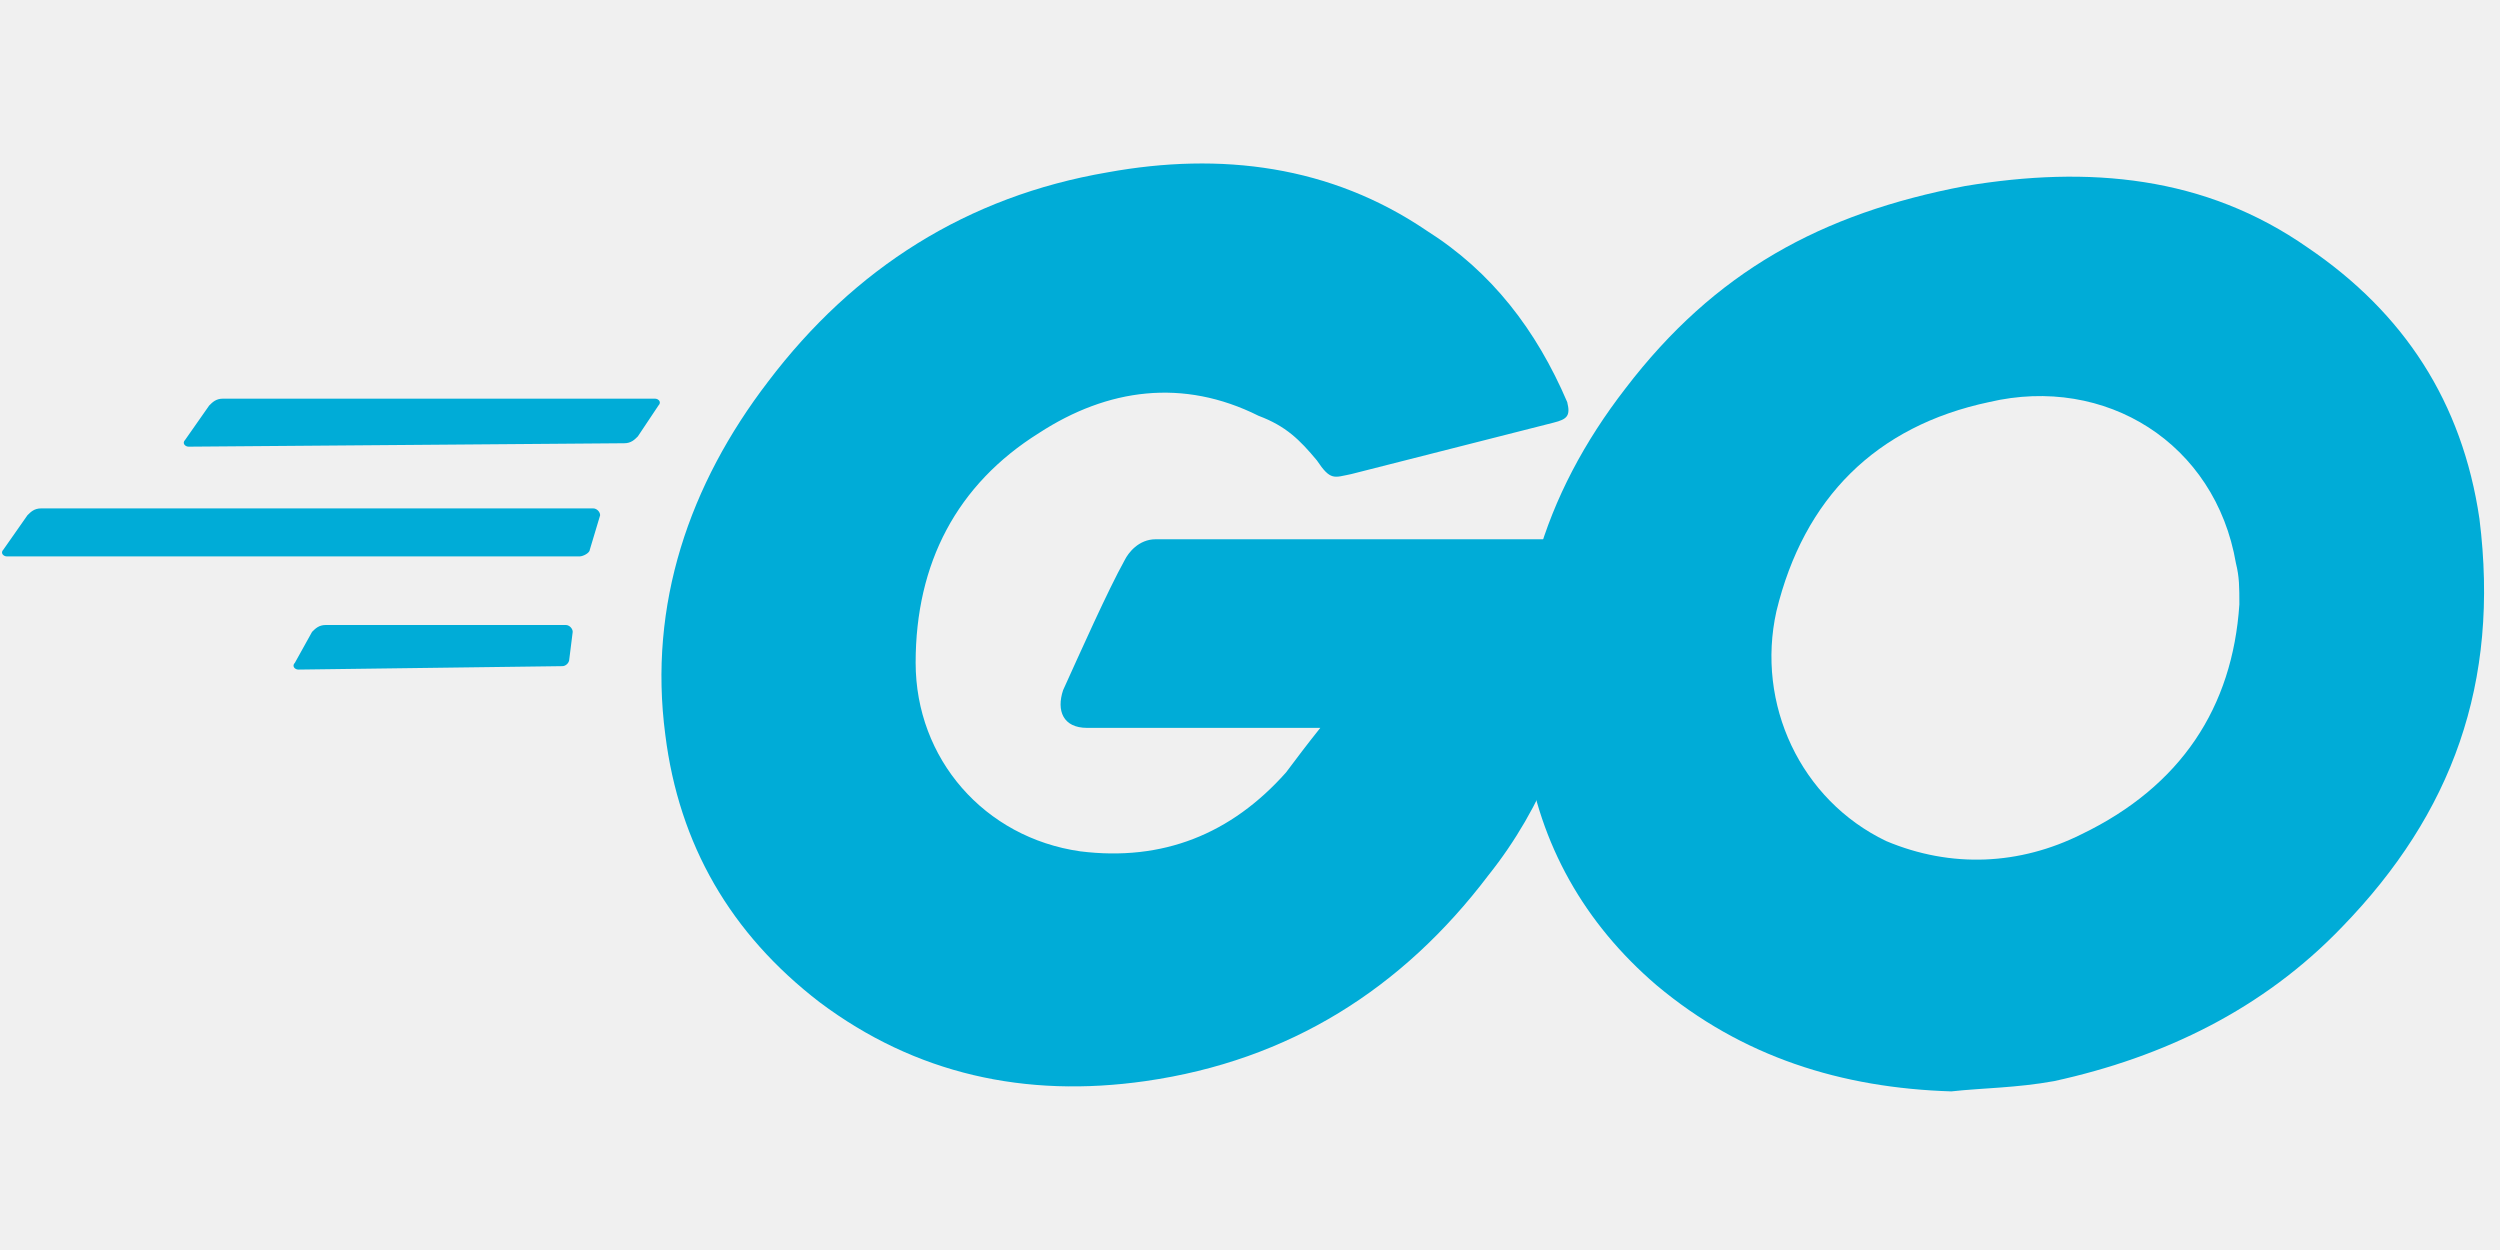
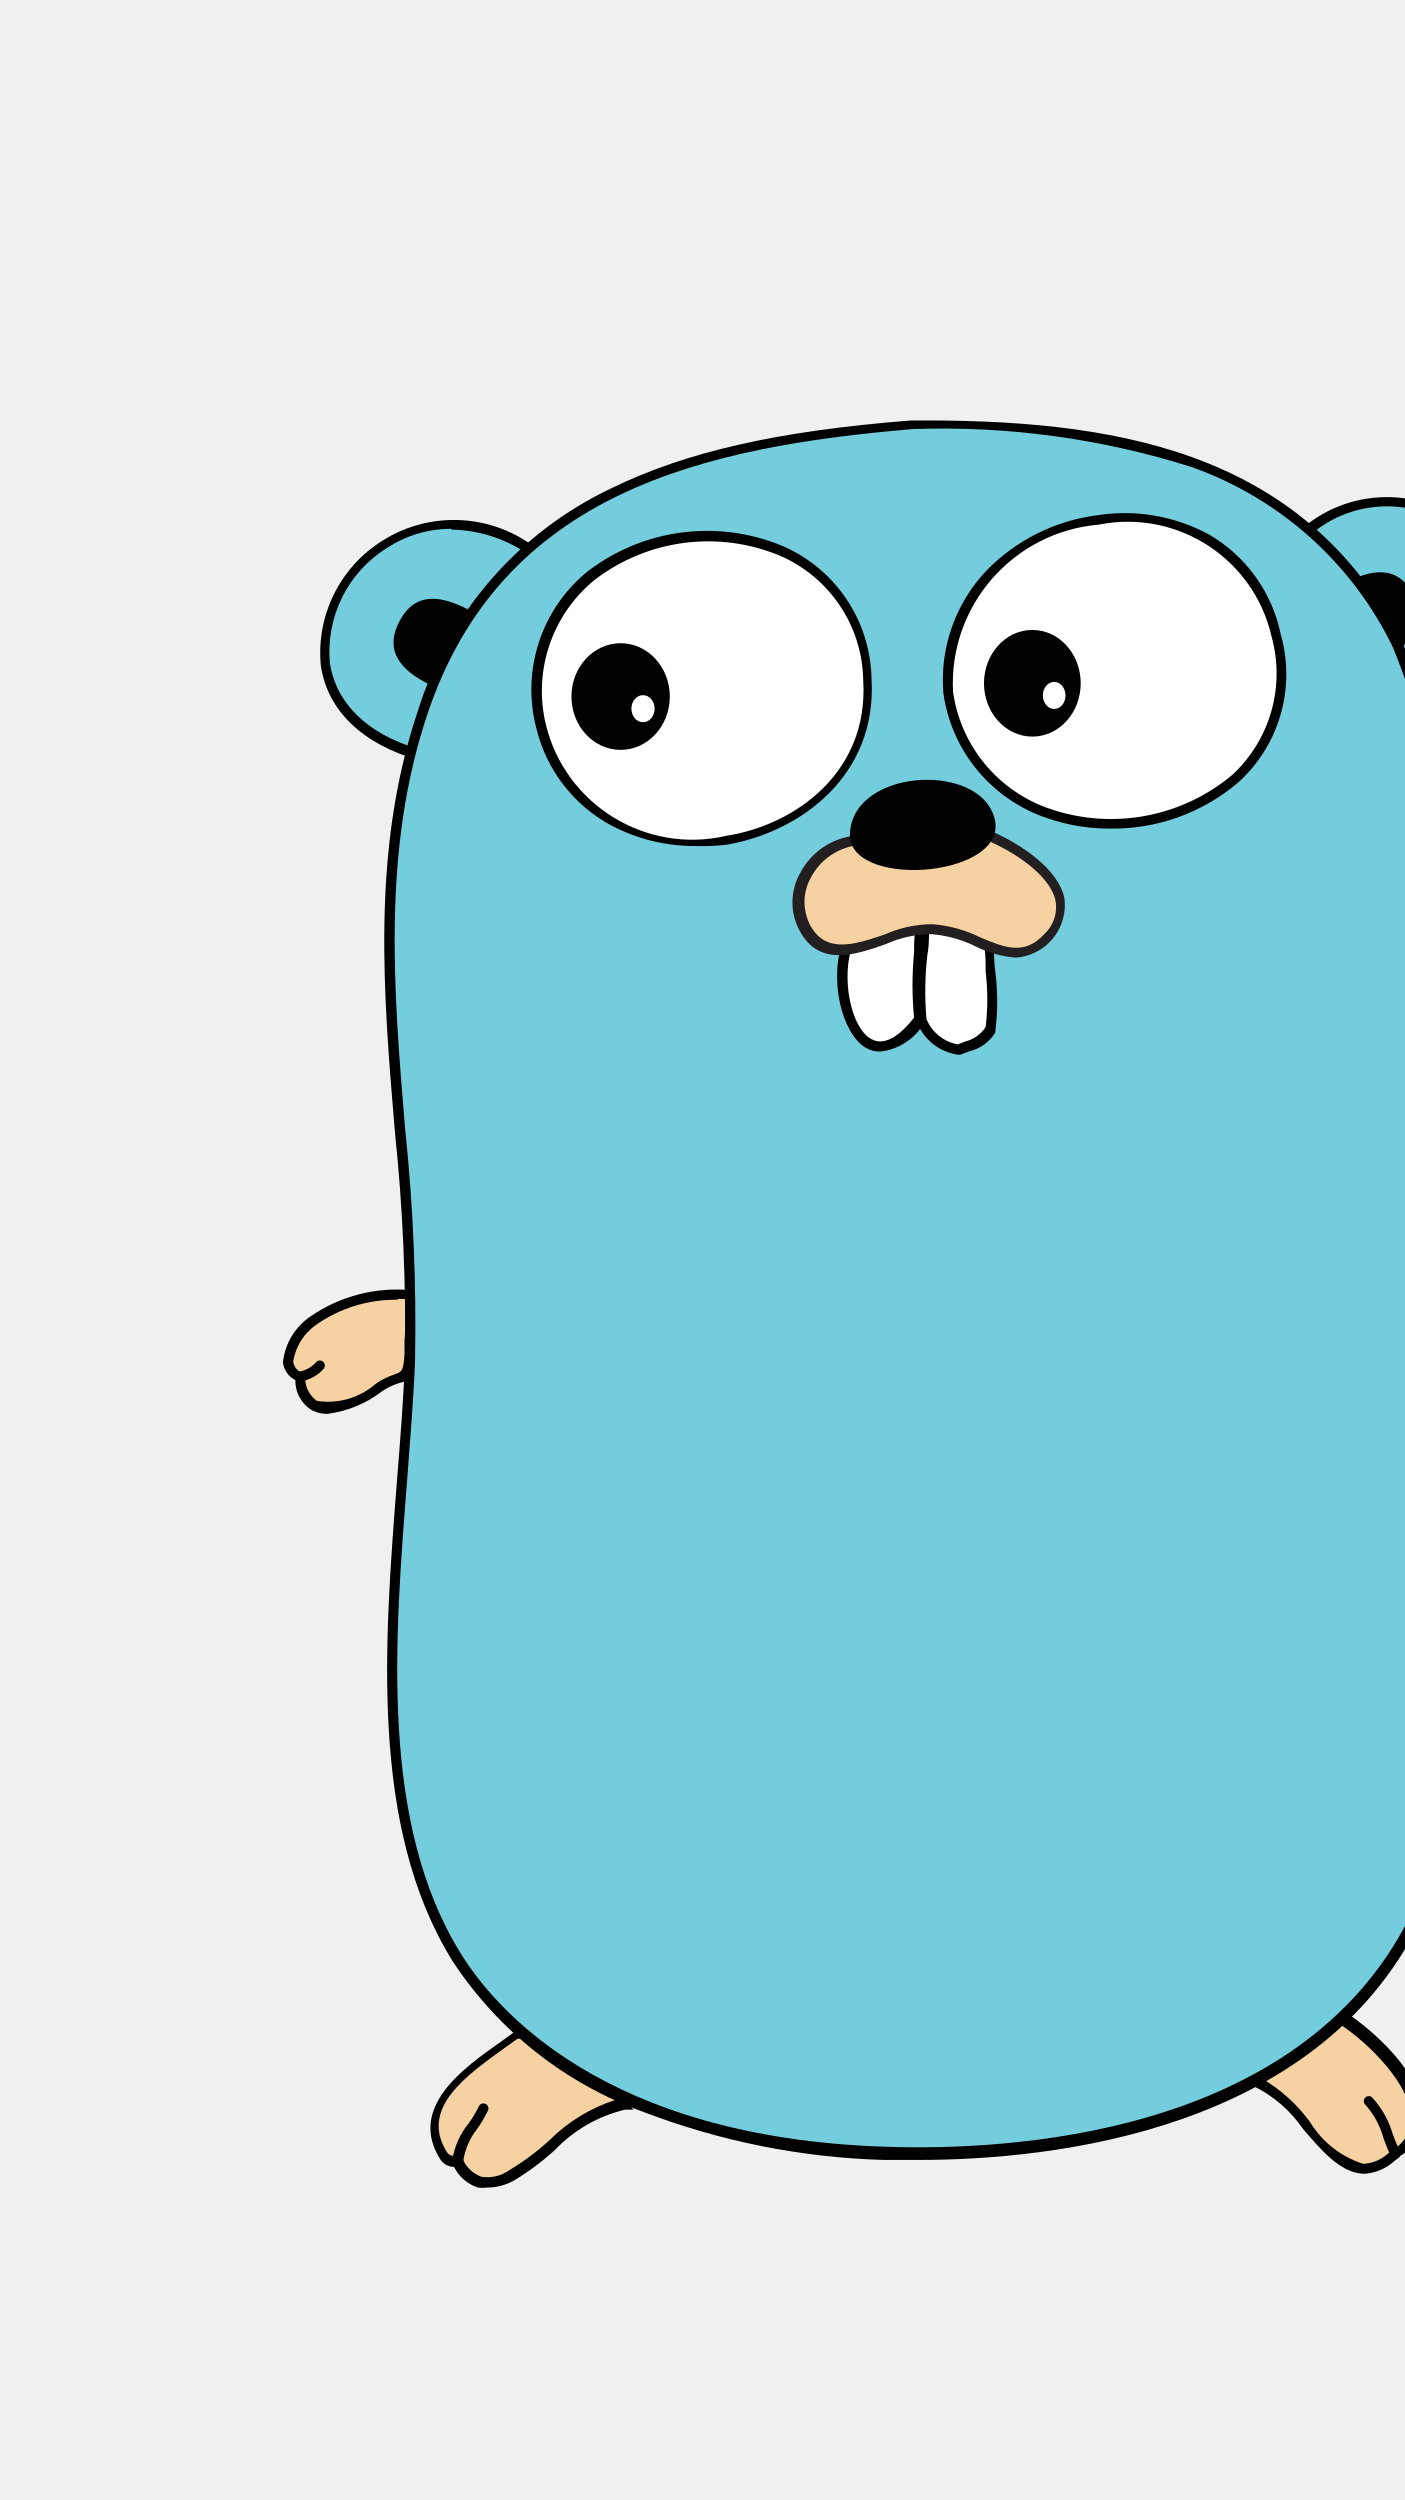
- <svg xmlns="http://www.w3.org/2000/svg" height="1250" viewBox="16.8 16.1 72.9 27.6" width="2500">
-   <switch>
-     <g fill="#00acd7">
-       <path d="m22.3 24.7c-.1 0-.2-.1-.1-.2l.7-1c.1-.1.2-.2.4-.2h12.6c.1 0 .2.1.1.2l-.6.9c-.1.1-.2.2-.4.2zm-5.3 3.2c-.1 0-.2-.1-.1-.2l.7-1c.1-.1.2-.2.4-.2h16.1c.1 0 .2.1.2.2l-.3 1c0 .1-.2.2-.3.2zm8.5 3.3c-.1 0-.2-.1-.1-.2l.5-.9c.1-.1.2-.2.4-.2h7c.1 0 .2.1.2.2l-.1.8c0 .1-.1.2-.2.2zm36.6-7.2-5.9 1.5c-.5.1-.6.2-1-.4-.5-.6-.9-1-1.7-1.3-2.2-1.1-4.4-.8-6.4.5-2.4 1.5-3.6 3.8-3.6 6.7 0 2.8 2 5.1 4.8 5.5 2.4.3 4.4-.5 6-2.3.3-.4.6-.8 1-1.3h-6.8c-.7 0-.9-.5-.7-1.1.5-1.1 1.3-2.9 1.8-3.8.1-.2.4-.6.9-.6h12.8c-.1 1-.1 1.9-.2 2.9-.4 2.5-1.3 4.9-2.9 6.9-2.5 3.3-5.8 5.4-10 6-3.5.5-6.7-.2-9.5-2.3-2.6-2-4.1-4.6-4.5-7.8-.5-3.8.7-7.3 3-10.3 2.5-3.3 5.8-5.4 9.9-6.1 3.3-.6 6.5-.2 9.3 1.7 1.9 1.2 3.2 2.9 4.1 5 .1.4 0 .5-.4.6z" />
-       <path d="m73.7 43.5c-3.2-.1-6.1-1-8.6-3.1-2.1-1.8-3.4-4.1-3.8-6.8-.6-4 .5-7.5 2.9-10.6 2.6-3.4 5.7-5.1 9.9-5.9 3.6-.6 7-.3 10 1.8 2.8 1.9 4.5 4.5 5 7.9.6 4.8-.8 8.6-4 11.9-2.3 2.4-5.2 3.8-8.4 4.5-1.1.2-2.1.2-3 .3zm8.4-14.2c0-.5 0-.8-.1-1.2-.6-3.5-3.8-5.5-7.2-4.7-3.3.7-5.4 2.8-6.2 6.1-.6 2.7.7 5.5 3.2 6.7 1.9.8 3.9.7 5.7-.2 2.9-1.4 4.4-3.7 4.6-6.7z" />
-     </g>
-   </switch>
+ <svg xmlns="http://www.w3.org/2000/svg" viewBox="-2.25 -11.451 50.846 83.041" width="1405" height="2500">
+   <g transform="translate(8)">
+     <path d="M.62 34.63c.09 1.89 2 1 2.83.42s1-.09 1.12-1.2a18.13 18.13 0 0 0 .09-2.18 5.35 5.35 0 0 0-3.57.91c-.52.38-1.49 1.58-.48 2" fill="#f6d2a2" />
+     <path d="M1.6 36a1.2 1.2 0 0 1-.54-.12 1.24 1.24 0 0 1-.62-1.1.82.82 0 0 1-.45-.65 2.3 2.3 0 0 1 1-1.66 5.5 5.5 0 0 1 3.69-.94h.15v.15a13 13 0 0 1-.05 1.71v.5c-.05.78-.2.9-.6 1a2.23 2.23 0 0 0-.6.29A4.09 4.09 0 0 1 1.6 36zm2.54-4.13a5 5 0 0 0-2.94.9 2 2 0 0 0-.84 1.34.5.5 0 0 0 .34.41h.1v.11a1 1 0 0 0 .42.9 2.62 2.62 0 0 0 2.13-.62 2.58 2.58 0 0 1 .68-.34c.26-.09.32-.11.36-.73v-.5a14 14 0 0 0 .06-1.5h-.31z" fill="#010101" />
+     <path d="M.62 34.63a1.49 1.49 0 0 0 .75-.42" fill="#c7b199" />
+     <path d="M.62 34.81a.183.183 0 0 1-.11-.35h.12a1.08 1.08 0 0 0 .55-.32.182.182 0 1 1 .29.22 1.4 1.4 0 0 1-.72.44H.62z" fill="#010101" />
+     <path d="M4.98 12.14c-7.23-2-1.85-11.23 4-7.45z" fill="#74cddd" />
+     <path d="M5.07 12.35h-.14c-2.06-.58-3.33-1.8-3.57-3.43A4.79 4.79 0 0 1 3.59 4.4a4.84 4.84 0 0 1 5.44.18l.14.09zm1-8.38a4.23 4.23 0 0 0-2.31.69 4.42 4.42 0 0 0-2.07 4.17c.22 1.45 1.34 2.55 3.17 3.1l3.8-7.17A5 5 0 0 0 6.1 4z" fill="#010101" />
+     <path d="M37.1 4c5.72-4 10.89 5 4.24 7.33z" fill="#74cddd" />
+     <path d="M41.26 11.55l-4.4-7.6.13-.09a4.72 4.72 0 0 1 5.25-.44 4.85 4.85 0 0 1 2.39 4.48c-.1 1-.64 2.71-3.23 3.6zm-3.92-7.5l4.08 7.06a3.91 3.91 0 0 0 2.85-3.24 4.48 4.48 0 0 0-2.21-4.15 4.25 4.25 0 0 0-4.72.33z" fill="#010101" />
+     <path d="M38.33 57.87c1.45.9 4.11 3.62 1.93 4.94-2.09 1.92-3.27-2.11-5.11-2.66a5.09 5.09 0 0 1 3.18-2.28z" fill="#f6d2a2" />
+     <path d="M39.15 63.5h-.08c-.83-.05-1.51-.86-2.17-1.63a4.66 4.66 0 0 0-1.8-1.55l-.24-.07.15-.25a5.31 5.31 0 0 1 3.29-2.35h.13c.93.58 2.85 2.26 2.84 3.78a1.67 1.67 0 0 1-.9 1.45 1.81 1.81 0 0 1-1.22.62zm-3.72-3.44a5.73 5.73 0 0 1 1.73 1.57 3.49 3.49 0 0 0 1.92 1.51 1.43 1.43 0 0 0 1-.47 1.32 1.32 0 0 0 .74-1.16c0-1.22-1.54-2.75-2.61-3.44a4.7 4.7 0 0 0-2.77 1.99z" fill="#010101" />
+     <path d="M40.26 63a.18.18 0 0 1-.16-.1 6.67 6.67 0 0 1-.28-.68 3 3 0 0 0-.66-1.22.18.18 0 1 1 .25-.26 3.31 3.31 0 0 1 .74 1.32 6.41 6.41 0 0 0 .27.64.18.18 0 0 1-.08.24z" fill="#010101" />
+     <path d="M12.36 60.94c-1.71.26-2.67 1.8-4.09 2.58a1.24 1.24 0 0 1-2-.47.65.65 0 0 1-.52-.24c-1.24-2 1.29-3.39 2.62-4.37 1.87-.36 3.02 1.23 3.99 2.5z" fill="#f6d2a2" />
+     <path d="M7.37 64a1.22 1.22 0 0 1-.32 0 1.48 1.48 0 0 1-.87-.75.6.6 0 0 1-.49-.26c-1.2-1.89.84-3.32 2.19-4.27l.47-.34c1.89-.38 3.09 1.18 4.05 2.44l.27.36h-.3a5.17 5.17 0 0 0-2.53 1.45 9.19 9.19 0 0 1-1.5 1.12 2 2 0 0 1-.97.25zm-1.2-1.16a.49.49 0 0 1 .21 0h.05l.08.16a1.16 1.16 0 0 0 .67.61 1.37 1.37 0 0 0 1-.24 8.93 8.93 0 0 0 1.45-1.08 6 6 0 0 1 2.41-1.47c-.92-1.2-2-2.5-3.57-2.2l-.45.32c-1.38 1-3.09 2.18-2.1 3.77a.29.29 0 0 0 .21.14z" fill="#010101" />
+     <path d="M6.3 63.24a.18.18 0 0 1-.18-.24 2.74 2.74 0 0 1 .58-1.31 4.22 4.22 0 0 0 .38-.63.181.181 0 0 1 .33.15 4.56 4.56 0 0 1-.41.69 2.43 2.43 0 0 0-.49 1.17.18.18 0 0 1-.21.17zM5.28 9.6c-1-.5-1.65-1.19-1.07-2.29s1.54-.91 2.5-.41zM39.83 8.64c1-.5 1.65-1.19 1.07-2.29s-1.54-.91-2.5-.41z" fill="#010101" />
+     <path d="M46.4 34.39c-.09 1.89-2 1-2.83.42s-1-.09-1.12-1.2a18.13 18.13 0 0 1-.09-2.18 5.35 5.35 0 0 1 3.57.91c.52.38 1.49 1.58.48 2" fill="#f6d2a2" />
+     <path d="M45.42 35.72a4.09 4.09 0 0 1-1.91-.72 2.23 2.23 0 0 0-.6-.29c-.4-.14-.55-.26-.6-1v-.5a13 13 0 0 1-.05-1.71v-.24h.15a5.5 5.5 0 0 1 3.69.94 2.3 2.3 0 0 1 1 1.66.82.82 0 0 1-.45.65 1.24 1.24 0 0 1-.62 1.1 1.21 1.21 0 0 1-.61.11zm-2.91-4.12a14.05 14.05 0 0 0 .06 1.5v.5c0 .61.09.63.36.73a2.58 2.58 0 0 1 .68.34 2.61 2.61 0 0 0 2.13.62 1 1 0 0 0 .42-.9v-.12h.1a.5.5 0 0 0 .34-.41 2 2 0 0 0-.84-1.34 5.1 5.1 0 0 0-3.25-.92z" fill="#010101" />
+     <path d="M46.4 34.39a1.49 1.49 0 0 1-.75-.39" fill="#c7b199" />
+     <path d="M46.4 34.57h-.19a1.4 1.4 0 0 1-.7-.5.182.182 0 1 1 .29-.22 1.08 1.08 0 0 0 .55.32h.12a.203.203 0 0 1-.07.4z" fill="#010101" />
+     <path d="M22.79.18c7.24 0 14 1 17.56 8 3.17 7.79 2 16.2 2.53 24.43.42 7.07 1.34 15.24-1.94 21.8-3.43 6.88-12.09 8.59-19.19 8.36-5.58-.2-12.32-2-15.47-7.12-3.7-6-1.95-14.88-1.68-21.53.32-7.88-2.14-15.79.45-23.51C7.74 2.61 14.98.8 22.78.18" fill="#74cddd" />
+     <path d="M22.98 63h-1.24a26.39 26.39 0 0 1-8.71-1.74 13.93 13.93 0 0 1-6.91-5.47c-3-4.84-2.46-11.52-2-17.42.12-1.48.23-2.89.28-4.21a67.83 67.83 0 0 0-.36-8.38c-.42-5-.86-10.17.82-15.18a13.28 13.28 0 0 1 7-8.09c2.7-1.32 6-2.08 10.85-2.46C29.85 0 36.89 1 40.51 8.09c2.32 5.7 2.35 11.82 2.39 17.74 0 2.22 0 4.51.16 6.75 0 .68.08 1.37.13 2.06.42 6.49.9 13.86-2.09 19.82C37.36 61.92 27.96 63 22.98 63zM22.79.36C15.26 1 7.92 2.62 5.22 10.67c-1.66 4.94-1.22 10.07-.81 15a68.09 68.09 0 0 1 .36 8.42c-.05 1.33-.17 2.74-.28 4.23-.46 5.84-1 12.47 1.93 17.2 1.23 2 5.19 6.67 15.33 7 4.39.16 15-.34 19-8.28 2.94-5.88 2.47-13.19 2.05-19.64 0-.7-.09-1.39-.13-2.06-.11-2.18-.16-4.48-.16-6.7 0-5.88-.06-12-2.36-17.6a12.87 12.87 0 0 0-7.29-6.51A29.9 29.9 0 0 0 22.79.36z" fill="#010101" />
+     <path d="M24.06 9.89c1.3 7.55 13.64 5.56 11.87-2.06C34.34 1 23.63 2.89 24.06 9.89" fill="#fff" />
+     <path d="M29.93 14.82a6.91 6.91 0 0 1-2.26-.37 5.59 5.59 0 0 1-3.78-4.53 5.76 5.76 0 0 1 1.56-4.44 6.81 6.81 0 0 1 4-2 6.4 6.4 0 0 1 4.06.7 5.45 5.45 0 0 1 2.59 3.61 5.28 5.28 0 0 1-1.54 5.36 7 7 0 0 1-4.63 1.67zm-5.69-4.95a5.25 5.25 0 0 0 3.55 4.25 6.83 6.83 0 0 0 6.55-1.24 5 5 0 0 0 1.43-5 5.34 5.34 0 0 0-6.26-4.06 5.77 5.77 0 0 0-5.27 6.05z" fill="#010101" />
+     <path d="M9.31 11.12c1.68 6.57 12.2 4.88 11.81-1.71C20.65 1.51 7.7 3 9.31 11.12" fill="#fff" />
+     <path d="M14.93 15.45a6.46 6.46 0 0 1-3.07-.75 5.45 5.45 0 0 1-2.71-3.55 5.51 5.51 0 0 1 1.88-5.65 7.1 7.1 0 0 1 7.06-.9 5.34 5.34 0 0 1 3.2 4.8c.21 3.5-2.57 5.54-5.23 6a7.31 7.31 0 0 1-1.13.05zm-5.42-4.37a5.46 5.46 0 0 0 6.53 4c2.52-.4 5.15-2.32 4.95-5.61a5 5 0 0 0-3-4.52 6.75 6.75 0 0 0-6.71.86 5.19 5.19 0 0 0-1.77 5.27z" fill="#010101" />
+     <path d="M25.51 19a17 17 0 0 1 0 3.13 2 2 0 0 1-1.17.72 1.72 1.72 0 0 1-1.31-1 22.22 22.22 0 0 1 .09-3.54z" fill="#fff" />
+     <path d="M24.45 23h-.05a1.89 1.89 0 0 1-1.45-1.13 11.88 11.88 0 0 1 0-2.43c0-.37.06-.76.07-1.14V18l2.7.83V19c0 .32 0 .66.05 1a8.57 8.57 0 0 1 0 2.15v.05a1.5 1.5 0 0 1-.95.68l-.31.12zm-1.16-1.26a1.53 1.53 0 0 0 1.12.89l.28-.11a1.2 1.2 0 0 0 .73-.52 8.43 8.43 0 0 0 0-2c0-.31 0-.61-.05-.91l-2-.61c0 .31 0 .62-.06.92a11.54 11.54 0 0 0-.03 2.33z" fill="#010101" />
+     <ellipse cx="12.21" cy="10.04" fill="#010101" rx="1.78" ry="1.93" />
+     <ellipse cx="13.02" cy="10.48" fill="#fff" rx=".42" ry=".49" />
+     <ellipse cx="27.11" cy="9.56" fill="#010101" rx="1.75" ry="1.93" />
+     <ellipse cx="27.9" cy="10" fill="#fff" rx=".41" ry=".49" />
+     <path d="M20.51 18.85c-.78 1.88.43 5.64 2.54 2.87a22.22 22.22 0 0 1 .09-3.54z" fill="#fff" />
+     <path d="M21.6 22.89a1 1 0 0 1-.52-.14c-.85-.49-1.38-2.5-.78-4v-.08l3-.76v.24c0 .39 0 .78-.07 1.15a11.43 11.43 0 0 0 0 2.36v.13a2.11 2.11 0 0 1-1.63 1.1zM20.61 19c-.43 1.17-.09 3 .66 3.43.54.31 1.14-.23 1.56-.77a12.23 12.23 0 0 1 0-2.36c0-.29 0-.6.06-.9z" fill="#010101" />
+     <path d="M20.74 15.23a2.29 2.29 0 0 0-1.88 3.2c1 1.8 3.22-.16 4.6 0 1.59 0 2.9 1.68 4.18.3 1.42-1.54-.61-3-2.2-3.71z" fill="#f6d2a2" />
+     <path d="M26.51 19.49a4 4 0 0 1-1.46-.41 4.41 4.41 0 0 0-1.58-.44 4 4 0 0 0-1.66.36c-1.12.39-2.39.83-3.11-.46a2.16 2.16 0 0 1 0-2.1 2.56 2.56 0 0 1 2-1.37l4.81-.21c1.18.5 2.53 1.41 2.76 2.47a1.91 1.91 0 0 1-1.76 2.16zm-3-1.21a4.7 4.7 0 0 1 1.7.47c.9.38 1.61.67 2.33-.11a1.33 1.33 0 0 0 .41-1.21c-.2-.92-1.47-1.76-2.51-2.2l-4.65.19a2.22 2.22 0 0 0-1.7 1.18 1.81 1.81 0 0 0 0 1.75c.57 1 1.59.67 2.68.3a4.24 4.24 0 0 1 1.74-.37z" fill="#231f20" />
+     <path d="M20.51 15.16c-.11-2.5 4.67-2.82 5.23-.72s-5 2.58-5.23.72z" fill="#010101" />
+   </g>
</svg>
